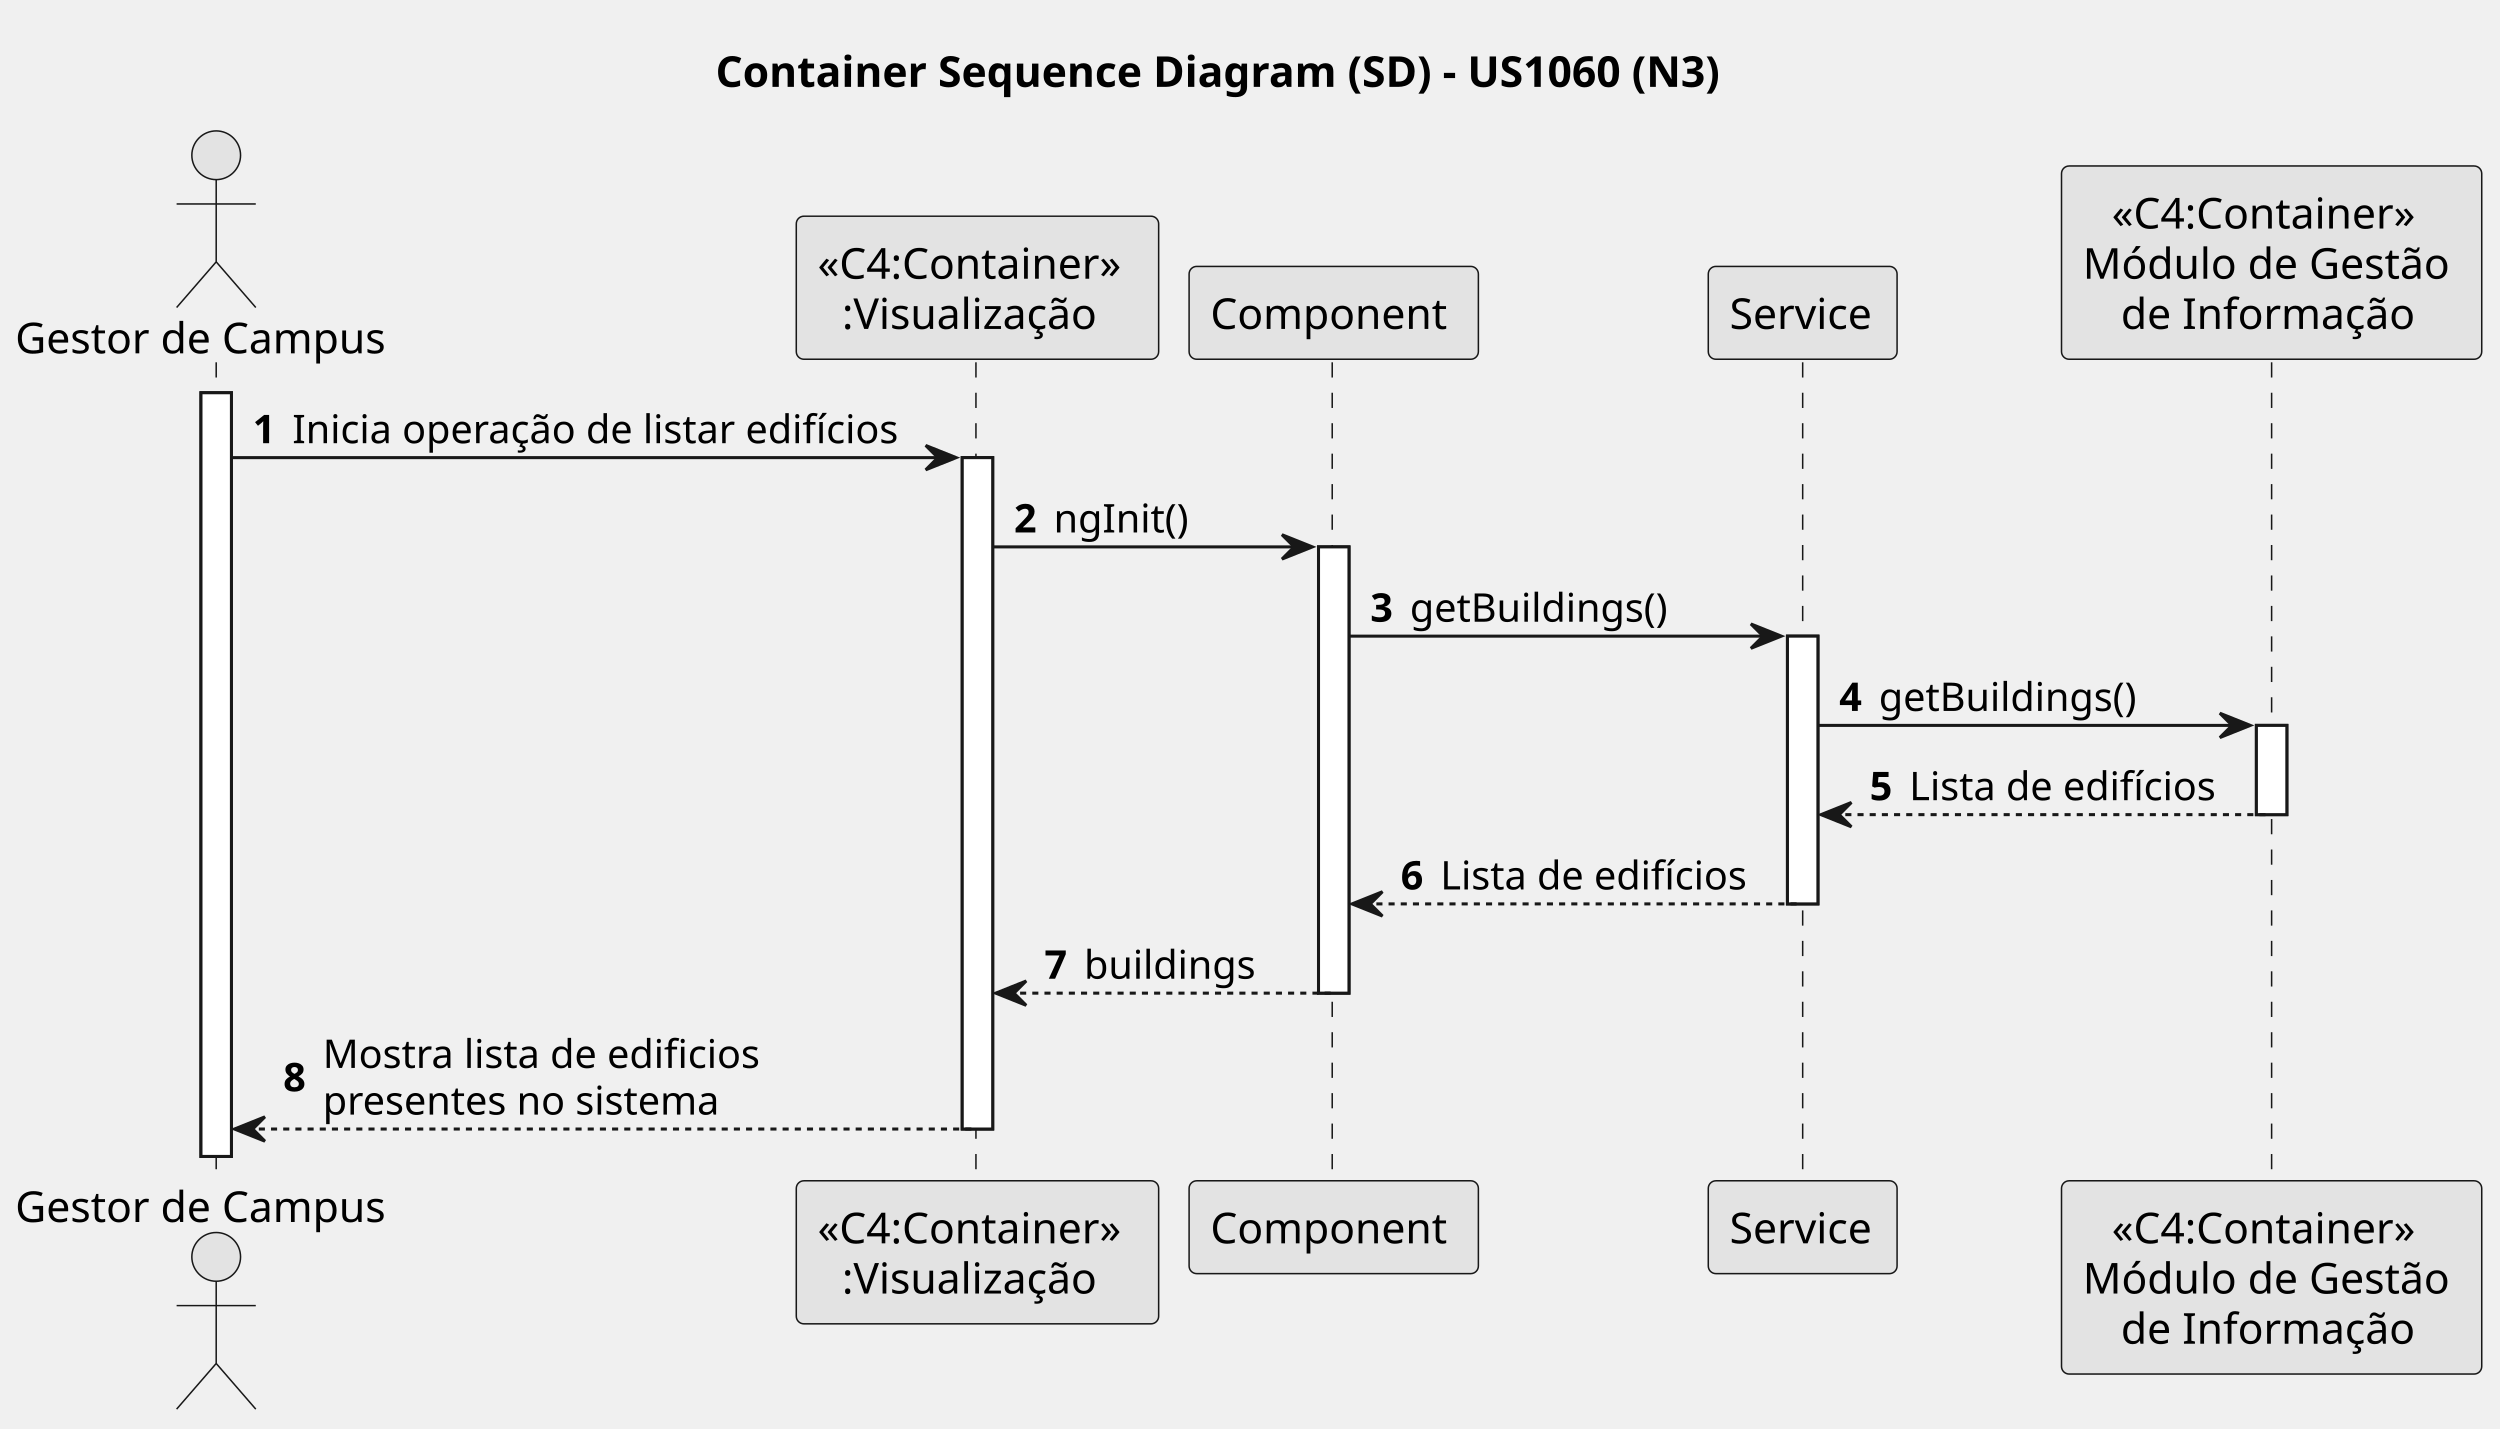
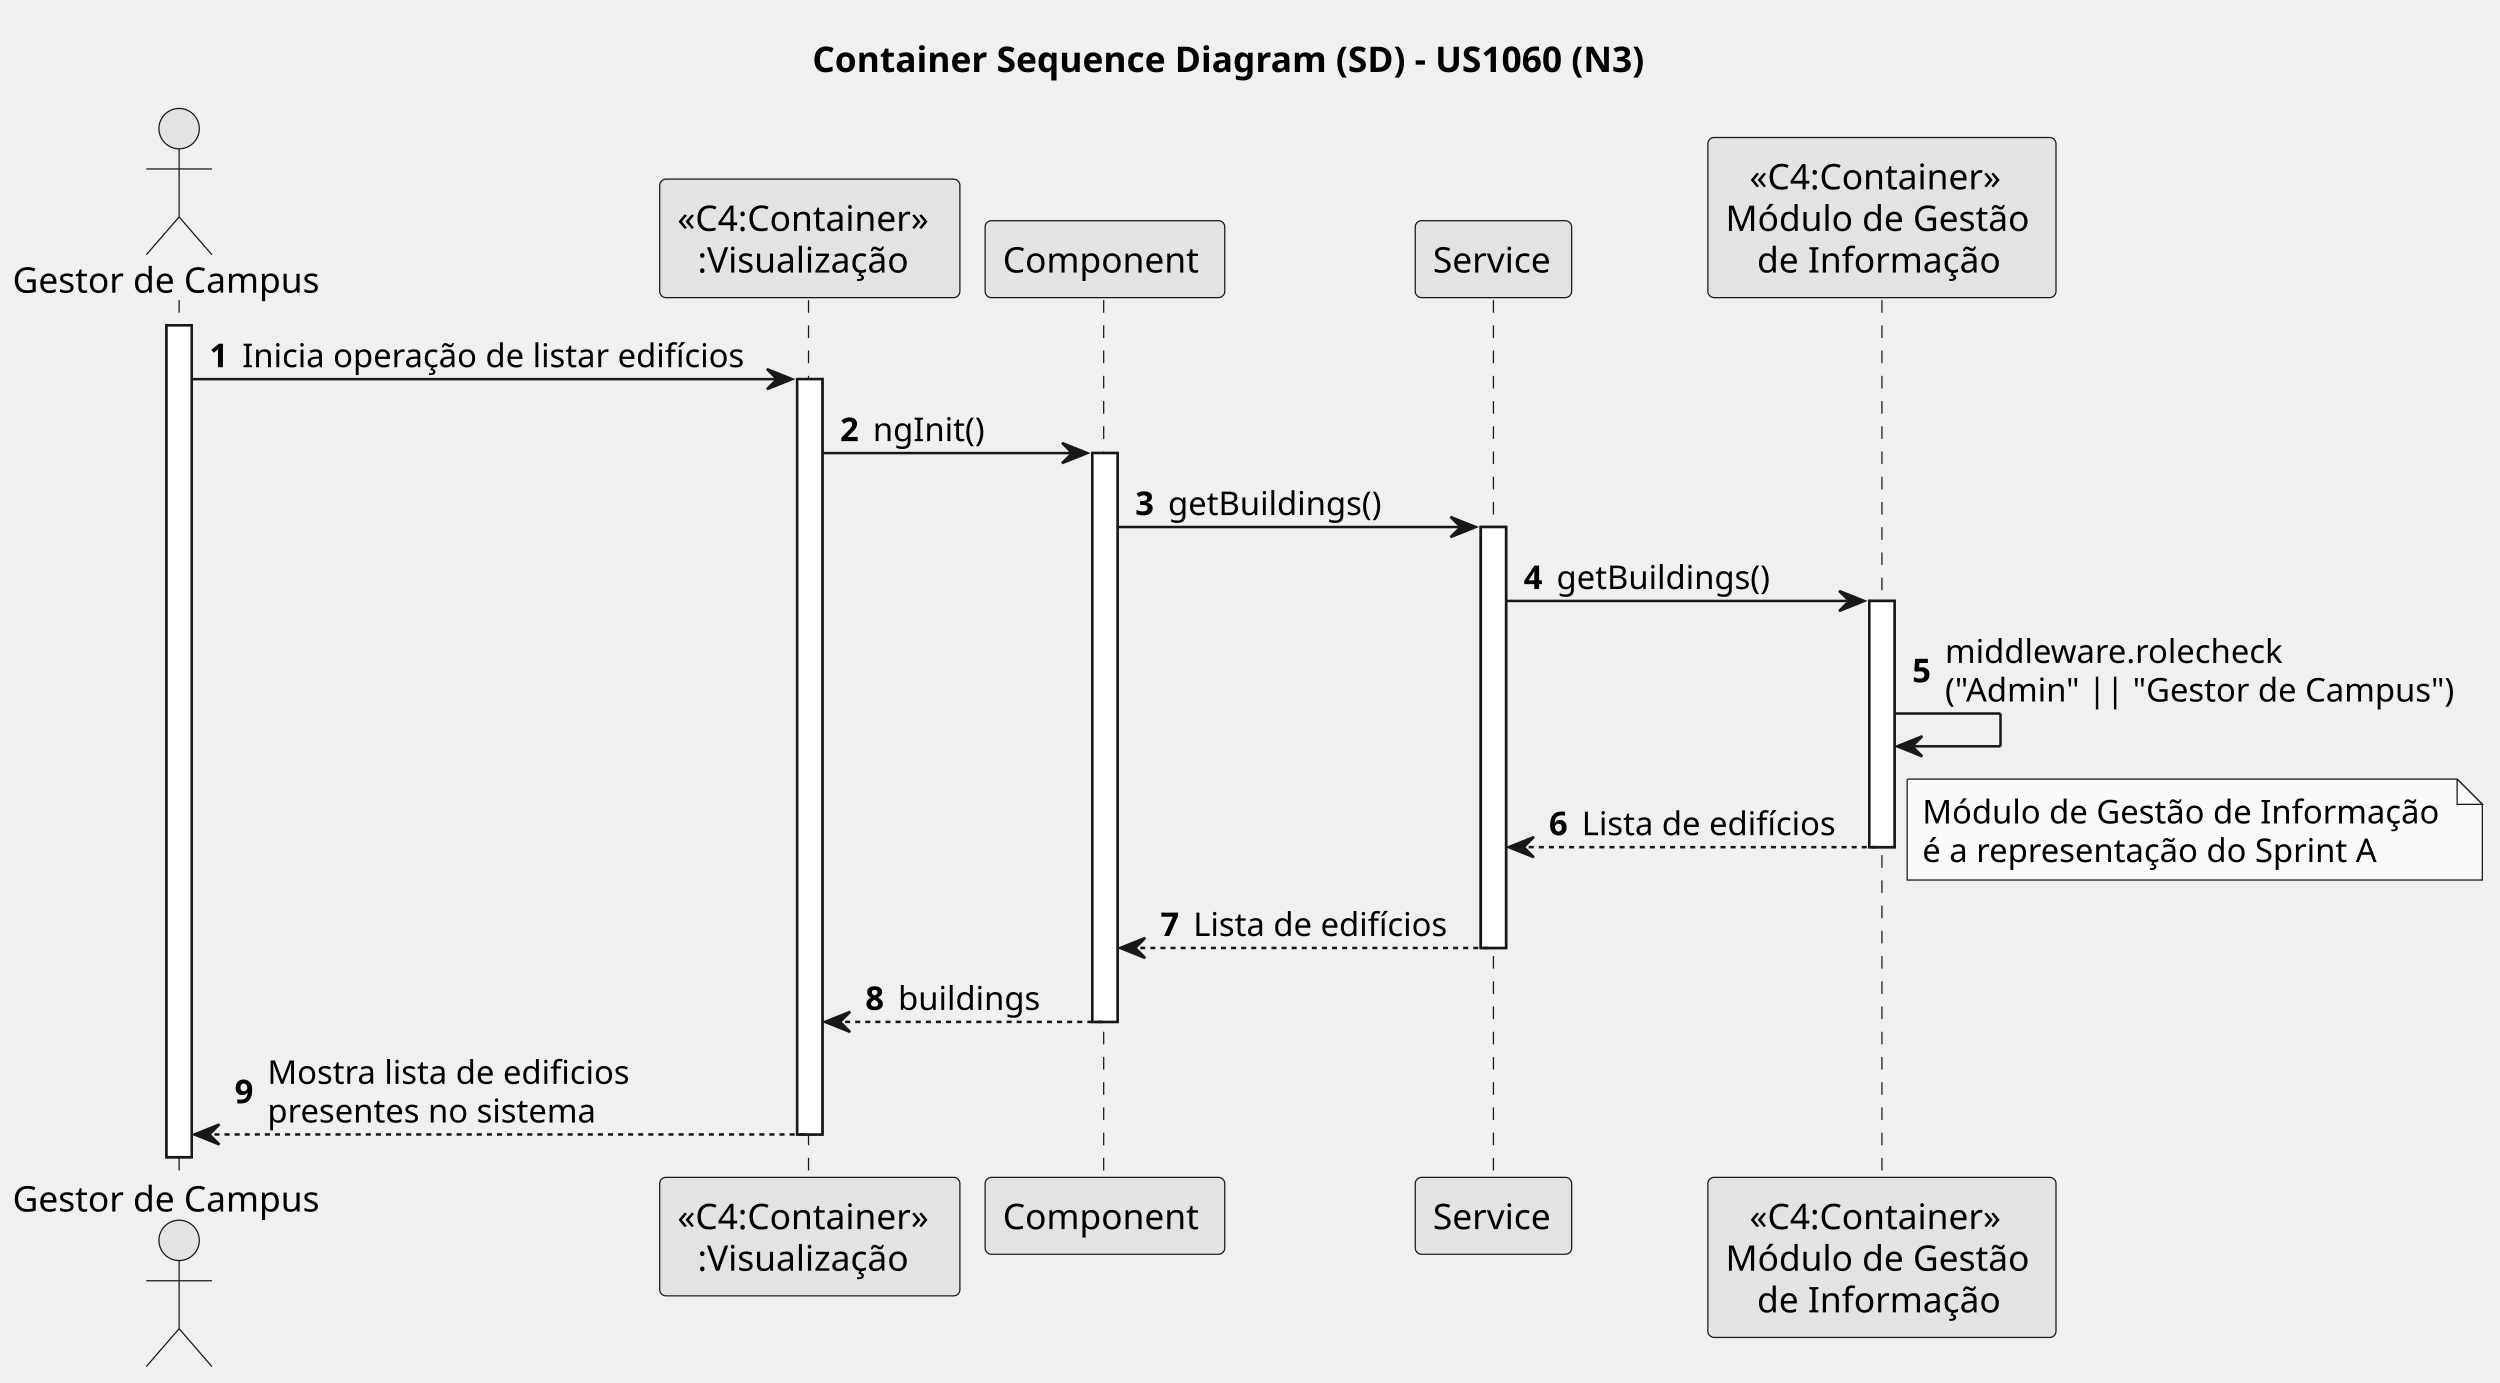
- <svg xmlns="http://www.w3.org/2000/svg" contentStyleType="text/css" height="469px" preserveAspectRatio="none" style="width:821px;height:469px;background:#FFFFFF;" version="1.1" viewBox="0 0 821 469" width="821px" zoomAndPan="magnify">
+ <svg xmlns="http://www.w3.org/2000/svg" contentStyleType="text/css" height="548px" preserveAspectRatio="none" style="width:991px;height:548px;background:#FFFFFF;" version="1.1" viewBox="0 0 991 548" width="991px" zoomAndPan="magnify">
  <defs />
  <g>
-     <text fill="#000000" font-family="sans-serif" font-size="14" font-weight="bold" lengthAdjust="spacing" textLength="349" x="235" y="28.535">Container Sequence Diagram (SD) - US1060 (N3)</text>
-     <rect fill="#FFFFFF" height="250.795" style="stroke:#181818;stroke-width:1.0;" width="10" x="66" y="128.977" />
-     <rect fill="#FFFFFF" height="220.484" style="stroke:#181818;stroke-width:1.0;" width="10" x="316" y="150.287" />
-     <rect fill="#FFFFFF" height="146.553" style="stroke:#181818;stroke-width:1.0;" width="10" x="433" y="179.598" />
-     <rect fill="#FFFFFF" height="87.932" style="stroke:#181818;stroke-width:1.0;" width="10" x="587" y="208.908" />
-     <rect fill="#FFFFFF" height="29.311" style="stroke:#181818;stroke-width:1.0;" width="10" x="741" y="238.219" />
-     <line style="stroke:#181818;stroke-width:0.5;stroke-dasharray:5.0,5.0;" x1="71" x2="71" y1="118.977" y2="388.772" />
-     <line style="stroke:#181818;stroke-width:0.5;stroke-dasharray:5.0,5.0;" x1="320.5" x2="320.5" y1="118.977" y2="388.772" />
-     <line style="stroke:#181818;stroke-width:0.5;stroke-dasharray:5.0,5.0;" x1="437.5" x2="437.5" y1="118.977" y2="388.772" />
-     <line style="stroke:#181818;stroke-width:0.5;stroke-dasharray:5.0,5.0;" x1="592" x2="592" y1="118.977" y2="388.772" />
-     <line style="stroke:#181818;stroke-width:0.5;stroke-dasharray:5.0,5.0;" x1="746" x2="746" y1="118.977" y2="388.772" />
+     <text fill="#000000" font-family="sans-serif" font-size="14" font-weight="bold" lengthAdjust="spacing" textLength="349" x="322" y="28.535">Container Sequence Diagram (SD) - US1060 (N3)</text>
+     <rect fill="#FFFFFF" height="329.727" style="stroke:#181818;stroke-width:1.0;" width="10" x="66" y="128.977" />
+     <rect fill="#FFFFFF" height="299.416" style="stroke:#181818;stroke-width:1.0;" width="10" x="316" y="150.287" />
+     <rect fill="#FFFFFF" height="225.484" style="stroke:#181818;stroke-width:1.0;" width="10" x="433" y="179.598" />
+     <rect fill="#FFFFFF" height="166.863" style="stroke:#181818;stroke-width:1.0;" width="10" x="587" y="208.908" />
+     <rect fill="#FFFFFF" height="97.587" style="stroke:#181818;stroke-width:1.0;" width="10" x="741" y="238.219" />
+     <line style="stroke:#181818;stroke-width:0.5;stroke-dasharray:5.0,5.0;" x1="71" x2="71" y1="118.977" y2="467.703" />
+     <line style="stroke:#181818;stroke-width:0.5;stroke-dasharray:5.0,5.0;" x1="320.5" x2="320.5" y1="118.977" y2="467.703" />
+     <line style="stroke:#181818;stroke-width:0.5;stroke-dasharray:5.0,5.0;" x1="437.5" x2="437.5" y1="118.977" y2="467.703" />
+     <line style="stroke:#181818;stroke-width:0.5;stroke-dasharray:5.0,5.0;" x1="592" x2="592" y1="118.977" y2="467.703" />
+     <line style="stroke:#181818;stroke-width:0.5;stroke-dasharray:5.0,5.0;" x1="746" x2="746" y1="118.977" y2="467.703" />
    <text fill="#000000" font-family="sans-serif" font-size="14" lengthAdjust="spacing" textLength="126" x="5" y="116.023">Gestor de Campus</text>
    <ellipse cx="71" cy="50.988" fill="#E3E3E3" rx="8" ry="8" style="stroke:#181818;stroke-width:0.5;" />
    <path d="M71,58.988 L71,85.988 M58,66.988 L84,66.988 M71,85.988 L58,100.988 M71,85.988 L84,100.988 " fill="none" style="stroke:#181818;stroke-width:0.5;" />
-     <text fill="#000000" font-family="sans-serif" font-size="14" lengthAdjust="spacing" textLength="126" x="5" y="401.307">Gestor de Campus</text>
-     <ellipse cx="71" cy="412.76" fill="#E3E3E3" rx="8" ry="8" style="stroke:#181818;stroke-width:0.5;" />
-     <path d="M71,420.76 L71,447.76 M58,428.76 L84,428.76 M71,447.76 L58,462.76 M71,447.76 L84,462.76 " fill="none" style="stroke:#181818;stroke-width:0.5;" />
+     <text fill="#000000" font-family="sans-serif" font-size="14" lengthAdjust="spacing" textLength="126" x="5" y="480.238">Gestor de Campus</text>
+     <ellipse cx="71" cy="491.691" fill="#E3E3E3" rx="8" ry="8" style="stroke:#181818;stroke-width:0.5;" />
+     <path d="M71,499.691 L71,526.691 M58,507.691 L84,507.691 M71,526.691 L58,541.691 M71,526.691 L84,541.691 " fill="none" style="stroke:#181818;stroke-width:0.5;" />
    <rect fill="#E3E3E3" height="46.977" rx="2.5" ry="2.5" style="stroke:#181818;stroke-width:0.5;" width="119" x="261.5" y="71" />
    <text fill="#000000" font-family="sans-serif" font-size="14" lengthAdjust="spacing" textLength="105" x="268.5" y="91.535">«C4:Container»</text>
    <text fill="#000000" font-family="sans-serif" font-size="14" lengthAdjust="spacing" textLength="89" x="276.5" y="108.023">:Visualização</text>
-     <rect fill="#E3E3E3" height="46.977" rx="2.5" ry="2.5" style="stroke:#181818;stroke-width:0.5;" width="119" x="261.5" y="387.772" />
-     <text fill="#000000" font-family="sans-serif" font-size="14" lengthAdjust="spacing" textLength="105" x="268.5" y="408.307">«C4:Container»</text>
-     <text fill="#000000" font-family="sans-serif" font-size="14" lengthAdjust="spacing" textLength="89" x="276.5" y="424.795">:Visualização</text>
+     <rect fill="#E3E3E3" height="46.977" rx="2.5" ry="2.5" style="stroke:#181818;stroke-width:0.5;" width="119" x="261.5" y="466.703" />
+     <text fill="#000000" font-family="sans-serif" font-size="14" lengthAdjust="spacing" textLength="105" x="268.5" y="487.238">«C4:Container»</text>
+     <text fill="#000000" font-family="sans-serif" font-size="14" lengthAdjust="spacing" textLength="89" x="276.5" y="503.727">:Visualização</text>
    <rect fill="#E3E3E3" height="30.488" rx="2.5" ry="2.5" style="stroke:#181818;stroke-width:0.5;" width="95" x="390.5" y="87.488" />
    <text fill="#000000" font-family="sans-serif" font-size="14" lengthAdjust="spacing" textLength="81" x="397.5" y="108.023">Component</text>
-     <rect fill="#E3E3E3" height="30.488" rx="2.5" ry="2.5" style="stroke:#181818;stroke-width:0.5;" width="95" x="390.5" y="387.772" />
-     <text fill="#000000" font-family="sans-serif" font-size="14" lengthAdjust="spacing" textLength="81" x="397.5" y="408.307">Component</text>
+     <rect fill="#E3E3E3" height="30.488" rx="2.5" ry="2.5" style="stroke:#181818;stroke-width:0.5;" width="95" x="390.5" y="466.703" />
+     <text fill="#000000" font-family="sans-serif" font-size="14" lengthAdjust="spacing" textLength="81" x="397.5" y="487.238">Component</text>
    <rect fill="#E3E3E3" height="30.488" rx="2.5" ry="2.5" style="stroke:#181818;stroke-width:0.5;" width="62" x="561" y="87.488" />
    <text fill="#000000" font-family="sans-serif" font-size="14" lengthAdjust="spacing" textLength="48" x="568" y="108.023">Service</text>
-     <rect fill="#E3E3E3" height="30.488" rx="2.5" ry="2.5" style="stroke:#181818;stroke-width:0.5;" width="62" x="561" y="387.772" />
-     <text fill="#000000" font-family="sans-serif" font-size="14" lengthAdjust="spacing" textLength="48" x="568" y="408.307">Service</text>
+     <rect fill="#E3E3E3" height="30.488" rx="2.5" ry="2.5" style="stroke:#181818;stroke-width:0.5;" width="62" x="561" y="466.703" />
+     <text fill="#000000" font-family="sans-serif" font-size="14" lengthAdjust="spacing" textLength="48" x="568" y="487.238">Service</text>
    <rect fill="#E3E3E3" height="63.465" rx="2.5" ry="2.5" style="stroke:#181818;stroke-width:0.5;" width="138" x="677" y="54.512" />
    <text fill="#000000" font-family="sans-serif" font-size="14" lengthAdjust="spacing" textLength="105" x="693.5" y="75.047">«C4:Container»</text>
    <text fill="#000000" font-family="sans-serif" font-size="14" lengthAdjust="spacing" textLength="124" x="684" y="91.535">Módulo de Gestão</text>
    <text fill="#000000" font-family="sans-serif" font-size="14" lengthAdjust="spacing" textLength="99" x="696.5" y="108.023">de Informação</text>
-     <rect fill="#E3E3E3" height="63.465" rx="2.5" ry="2.5" style="stroke:#181818;stroke-width:0.5;" width="138" x="677" y="387.772" />
-     <text fill="#000000" font-family="sans-serif" font-size="14" lengthAdjust="spacing" textLength="105" x="693.5" y="408.307">«C4:Container»</text>
-     <text fill="#000000" font-family="sans-serif" font-size="14" lengthAdjust="spacing" textLength="124" x="684" y="424.795">Módulo de Gestão</text>
-     <text fill="#000000" font-family="sans-serif" font-size="14" lengthAdjust="spacing" textLength="99" x="696.5" y="441.283">de Informação</text>
-     <rect fill="#FFFFFF" height="250.795" style="stroke:#181818;stroke-width:1.0;" width="10" x="66" y="128.977" />
-     <rect fill="#FFFFFF" height="220.484" style="stroke:#181818;stroke-width:1.0;" width="10" x="316" y="150.287" />
-     <rect fill="#FFFFFF" height="146.553" style="stroke:#181818;stroke-width:1.0;" width="10" x="433" y="179.598" />
-     <rect fill="#FFFFFF" height="87.932" style="stroke:#181818;stroke-width:1.0;" width="10" x="587" y="208.908" />
-     <rect fill="#FFFFFF" height="29.311" style="stroke:#181818;stroke-width:1.0;" width="10" x="741" y="238.219" />
+     <rect fill="#E3E3E3" height="63.465" rx="2.5" ry="2.5" style="stroke:#181818;stroke-width:0.5;" width="138" x="677" y="466.703" />
+     <text fill="#000000" font-family="sans-serif" font-size="14" lengthAdjust="spacing" textLength="105" x="693.5" y="487.238">«C4:Container»</text>
+     <text fill="#000000" font-family="sans-serif" font-size="14" lengthAdjust="spacing" textLength="124" x="684" y="503.727">Módulo de Gestão</text>
+     <text fill="#000000" font-family="sans-serif" font-size="14" lengthAdjust="spacing" textLength="99" x="696.5" y="520.215">de Informação</text>
+     <rect fill="#FFFFFF" height="329.727" style="stroke:#181818;stroke-width:1.0;" width="10" x="66" y="128.977" />
+     <rect fill="#FFFFFF" height="299.416" style="stroke:#181818;stroke-width:1.0;" width="10" x="316" y="150.287" />
+     <rect fill="#FFFFFF" height="225.484" style="stroke:#181818;stroke-width:1.0;" width="10" x="433" y="179.598" />
+     <rect fill="#FFFFFF" height="166.863" style="stroke:#181818;stroke-width:1.0;" width="10" x="587" y="208.908" />
+     <rect fill="#FFFFFF" height="97.587" style="stroke:#181818;stroke-width:1.0;" width="10" x="741" y="238.219" />
    <polygon fill="#181818" points="304,146.287,314,150.287,304,154.287,308,150.287" style="stroke:#181818;stroke-width:1.0;" />
    <line style="stroke:#181818;stroke-width:1.0;" x1="76" x2="310" y1="150.287" y2="150.287" />
    <text fill="#000000" font-family="sans-serif" font-size="13" font-weight="bold" lengthAdjust="spacing" textLength="9" x="83" y="145.545">1</text>
    <text fill="#000000" font-family="sans-serif" font-size="13" lengthAdjust="spacing" textLength="208" x="96" y="145.545">Inicia operação de listar edifícios</text>
    <polygon fill="#181818" points="421,175.598,431,179.598,421,183.598,425,179.598" style="stroke:#181818;stroke-width:1.0;" />
    <line style="stroke:#181818;stroke-width:1.0;" x1="326" x2="427" y1="179.598" y2="179.598" />
    <text fill="#000000" font-family="sans-serif" font-size="13" font-weight="bold" lengthAdjust="spacing" textLength="9" x="333" y="174.856">2</text>
    <text fill="#000000" font-family="sans-serif" font-size="13" lengthAdjust="spacing" textLength="45" x="346" y="174.856">ngInit()</text>
    <polygon fill="#181818" points="575,204.908,585,208.908,575,212.908,579,208.908" style="stroke:#181818;stroke-width:1.0;" />
    <line style="stroke:#181818;stroke-width:1.0;" x1="443" x2="581" y1="208.908" y2="208.908" />
    <text fill="#000000" font-family="sans-serif" font-size="13" font-weight="bold" lengthAdjust="spacing" textLength="9" x="450" y="204.166">3</text>
    <text fill="#000000" font-family="sans-serif" font-size="13" lengthAdjust="spacing" textLength="86" x="463" y="204.166">getBuildings()</text>
    <polygon fill="#181818" points="729,234.219,739,238.219,729,242.219,733,238.219" style="stroke:#181818;stroke-width:1.0;" />
    <line style="stroke:#181818;stroke-width:1.0;" x1="597" x2="735" y1="238.219" y2="238.219" />
    <text fill="#000000" font-family="sans-serif" font-size="13" font-weight="bold" lengthAdjust="spacing" textLength="9" x="604" y="233.477">4</text>
    <text fill="#000000" font-family="sans-serif" font-size="13" lengthAdjust="spacing" textLength="86" x="617" y="233.477">getBuildings()</text>
-     <polygon fill="#181818" points="608,263.529,598,267.529,608,271.529,604,267.529" style="stroke:#181818;stroke-width:1.0;" />
-     <line style="stroke:#181818;stroke-width:1.0;stroke-dasharray:2.0,2.0;" x1="602" x2="745" y1="267.529" y2="267.529" />
-     <text fill="#000000" font-family="sans-serif" font-size="13" font-weight="bold" lengthAdjust="spacing" textLength="9" x="614" y="262.787">5</text>
-     <text fill="#000000" font-family="sans-serif" font-size="13" lengthAdjust="spacing" textLength="107" x="627" y="262.787">Lista de edifícios</text>
-     <polygon fill="#181818" points="454,292.84,444,296.84,454,300.84,450,296.84" style="stroke:#181818;stroke-width:1.0;" />
-     <line style="stroke:#181818;stroke-width:1.0;stroke-dasharray:2.0,2.0;" x1="448" x2="591" y1="296.84" y2="296.84" />
-     <text fill="#000000" font-family="sans-serif" font-size="13" font-weight="bold" lengthAdjust="spacing" textLength="9" x="460" y="292.098">6</text>
-     <text fill="#000000" font-family="sans-serif" font-size="13" lengthAdjust="spacing" textLength="107" x="473" y="292.098">Lista de edifícios</text>
-     <polygon fill="#181818" points="337,322.15,327,326.15,337,330.15,333,326.15" style="stroke:#181818;stroke-width:1.0;" />
-     <line style="stroke:#181818;stroke-width:1.0;stroke-dasharray:2.0,2.0;" x1="331" x2="437" y1="326.15" y2="326.15" />
-     <text fill="#000000" font-family="sans-serif" font-size="13" font-weight="bold" lengthAdjust="spacing" textLength="9" x="343" y="321.408">7</text>
-     <text fill="#000000" font-family="sans-serif" font-size="13" lengthAdjust="spacing" textLength="59" x="356" y="321.408">buildings</text>
-     <polygon fill="#181818" points="87,366.772,77,370.772,87,374.772,83,370.772" style="stroke:#181818;stroke-width:1.0;" />
-     <line style="stroke:#181818;stroke-width:1.0;stroke-dasharray:2.0,2.0;" x1="81" x2="320" y1="370.772" y2="370.772" />
-     <text fill="#000000" font-family="sans-serif" font-size="13" font-weight="bold" lengthAdjust="spacing" textLength="9" x="93" y="358.374">8</text>
-     <text fill="#000000" font-family="sans-serif" font-size="13" lengthAdjust="spacing" textLength="151" x="106" y="350.719">Mostra lista de edificios</text>
-     <text fill="#000000" font-family="sans-serif" font-size="13" lengthAdjust="spacing" textLength="134" x="106" y="366.029">presentes no sistema</text>
+     <line style="stroke:#181818;stroke-width:1.0;" x1="751" x2="793" y1="282.84" y2="282.84" />
+     <line style="stroke:#181818;stroke-width:1.0;" x1="793" x2="793" y1="282.84" y2="295.84" />
+     <line style="stroke:#181818;stroke-width:1.0;" x1="752" x2="793" y1="295.84" y2="295.84" />
+     <polygon fill="#181818" points="762,291.84,752,295.84,762,299.84,758,295.84" style="stroke:#181818;stroke-width:1.0;" />
+     <text fill="#000000" font-family="sans-serif" font-size="13" font-weight="bold" lengthAdjust="spacing" textLength="9" x="758" y="270.442">5</text>
+     <text fill="#000000" font-family="sans-serif" font-size="13" lengthAdjust="spacing" textLength="137" x="771" y="262.787">middleware.rolecheck</text>
+     <text fill="#000000" font-family="sans-serif" font-size="13" lengthAdjust="spacing" textLength="202" x="771" y="278.098">("Admin" || "Gestor de Campus")</text>
+     <polygon fill="#181818" points="608,331.806,598,335.806,608,339.806,604,335.806" style="stroke:#181818;stroke-width:1.0;" />
+     <line style="stroke:#181818;stroke-width:1.0;stroke-dasharray:2.0,2.0;" x1="602" x2="745" y1="335.806" y2="335.806" />
+     <text fill="#000000" font-family="sans-serif" font-size="13" font-weight="bold" lengthAdjust="spacing" textLength="9" x="614" y="331.063">6</text>
+     <text fill="#000000" font-family="sans-serif" font-size="13" lengthAdjust="spacing" textLength="107" x="627" y="331.063">Lista de edifícios</text>
+     <path d="M756,308.84 L756,348.84 L984,348.84 L984,318.84 L974,308.84 L756,308.84 " fill="#FAFAFA" style="stroke:#181818;stroke-width:0.5;" />
+     <path d="M974,308.84 L974,318.84 L984,318.84 L974,308.84 " fill="#FAFAFA" style="stroke:#181818;stroke-width:0.5;" />
+     <text fill="#000000" font-family="sans-serif" font-size="13" lengthAdjust="spacing" textLength="207" x="762" y="326.408">Módulo de Gestão de Informação</text>
+     <text fill="#000000" font-family="sans-serif" font-size="13" lengthAdjust="spacing" textLength="184" x="762" y="341.719">é a representação do Sprint A</text>
+     <polygon fill="#181818" points="454,371.772,444,375.772,454,379.772,450,375.772" style="stroke:#181818;stroke-width:1.0;" />
+     <line style="stroke:#181818;stroke-width:1.0;stroke-dasharray:2.0,2.0;" x1="448" x2="591" y1="375.772" y2="375.772" />
+     <text fill="#000000" font-family="sans-serif" font-size="13" font-weight="bold" lengthAdjust="spacing" textLength="9" x="460" y="371.029">7</text>
+     <text fill="#000000" font-family="sans-serif" font-size="13" lengthAdjust="spacing" textLength="107" x="473" y="371.029">Lista de edifícios</text>
+     <polygon fill="#181818" points="337,401.082,327,405.082,337,409.082,333,405.082" style="stroke:#181818;stroke-width:1.0;" />
+     <line style="stroke:#181818;stroke-width:1.0;stroke-dasharray:2.0,2.0;" x1="331" x2="437" y1="405.082" y2="405.082" />
+     <text fill="#000000" font-family="sans-serif" font-size="13" font-weight="bold" lengthAdjust="spacing" textLength="9" x="343" y="400.34">8</text>
+     <text fill="#000000" font-family="sans-serif" font-size="13" lengthAdjust="spacing" textLength="59" x="356" y="400.34">buildings</text>
+     <polygon fill="#181818" points="87,445.703,77,449.703,87,453.703,83,449.703" style="stroke:#181818;stroke-width:1.0;" />
+     <line style="stroke:#181818;stroke-width:1.0;stroke-dasharray:2.0,2.0;" x1="81" x2="320" y1="449.703" y2="449.703" />
+     <text fill="#000000" font-family="sans-serif" font-size="13" font-weight="bold" lengthAdjust="spacing" textLength="9" x="93" y="437.306">9</text>
+     <text fill="#000000" font-family="sans-serif" font-size="13" lengthAdjust="spacing" textLength="151" x="106" y="429.65">Mostra lista de edificios</text>
+     <text fill="#000000" font-family="sans-serif" font-size="13" lengthAdjust="spacing" textLength="134" x="106" y="444.961">presentes no sistema</text>
  </g>
</svg>
